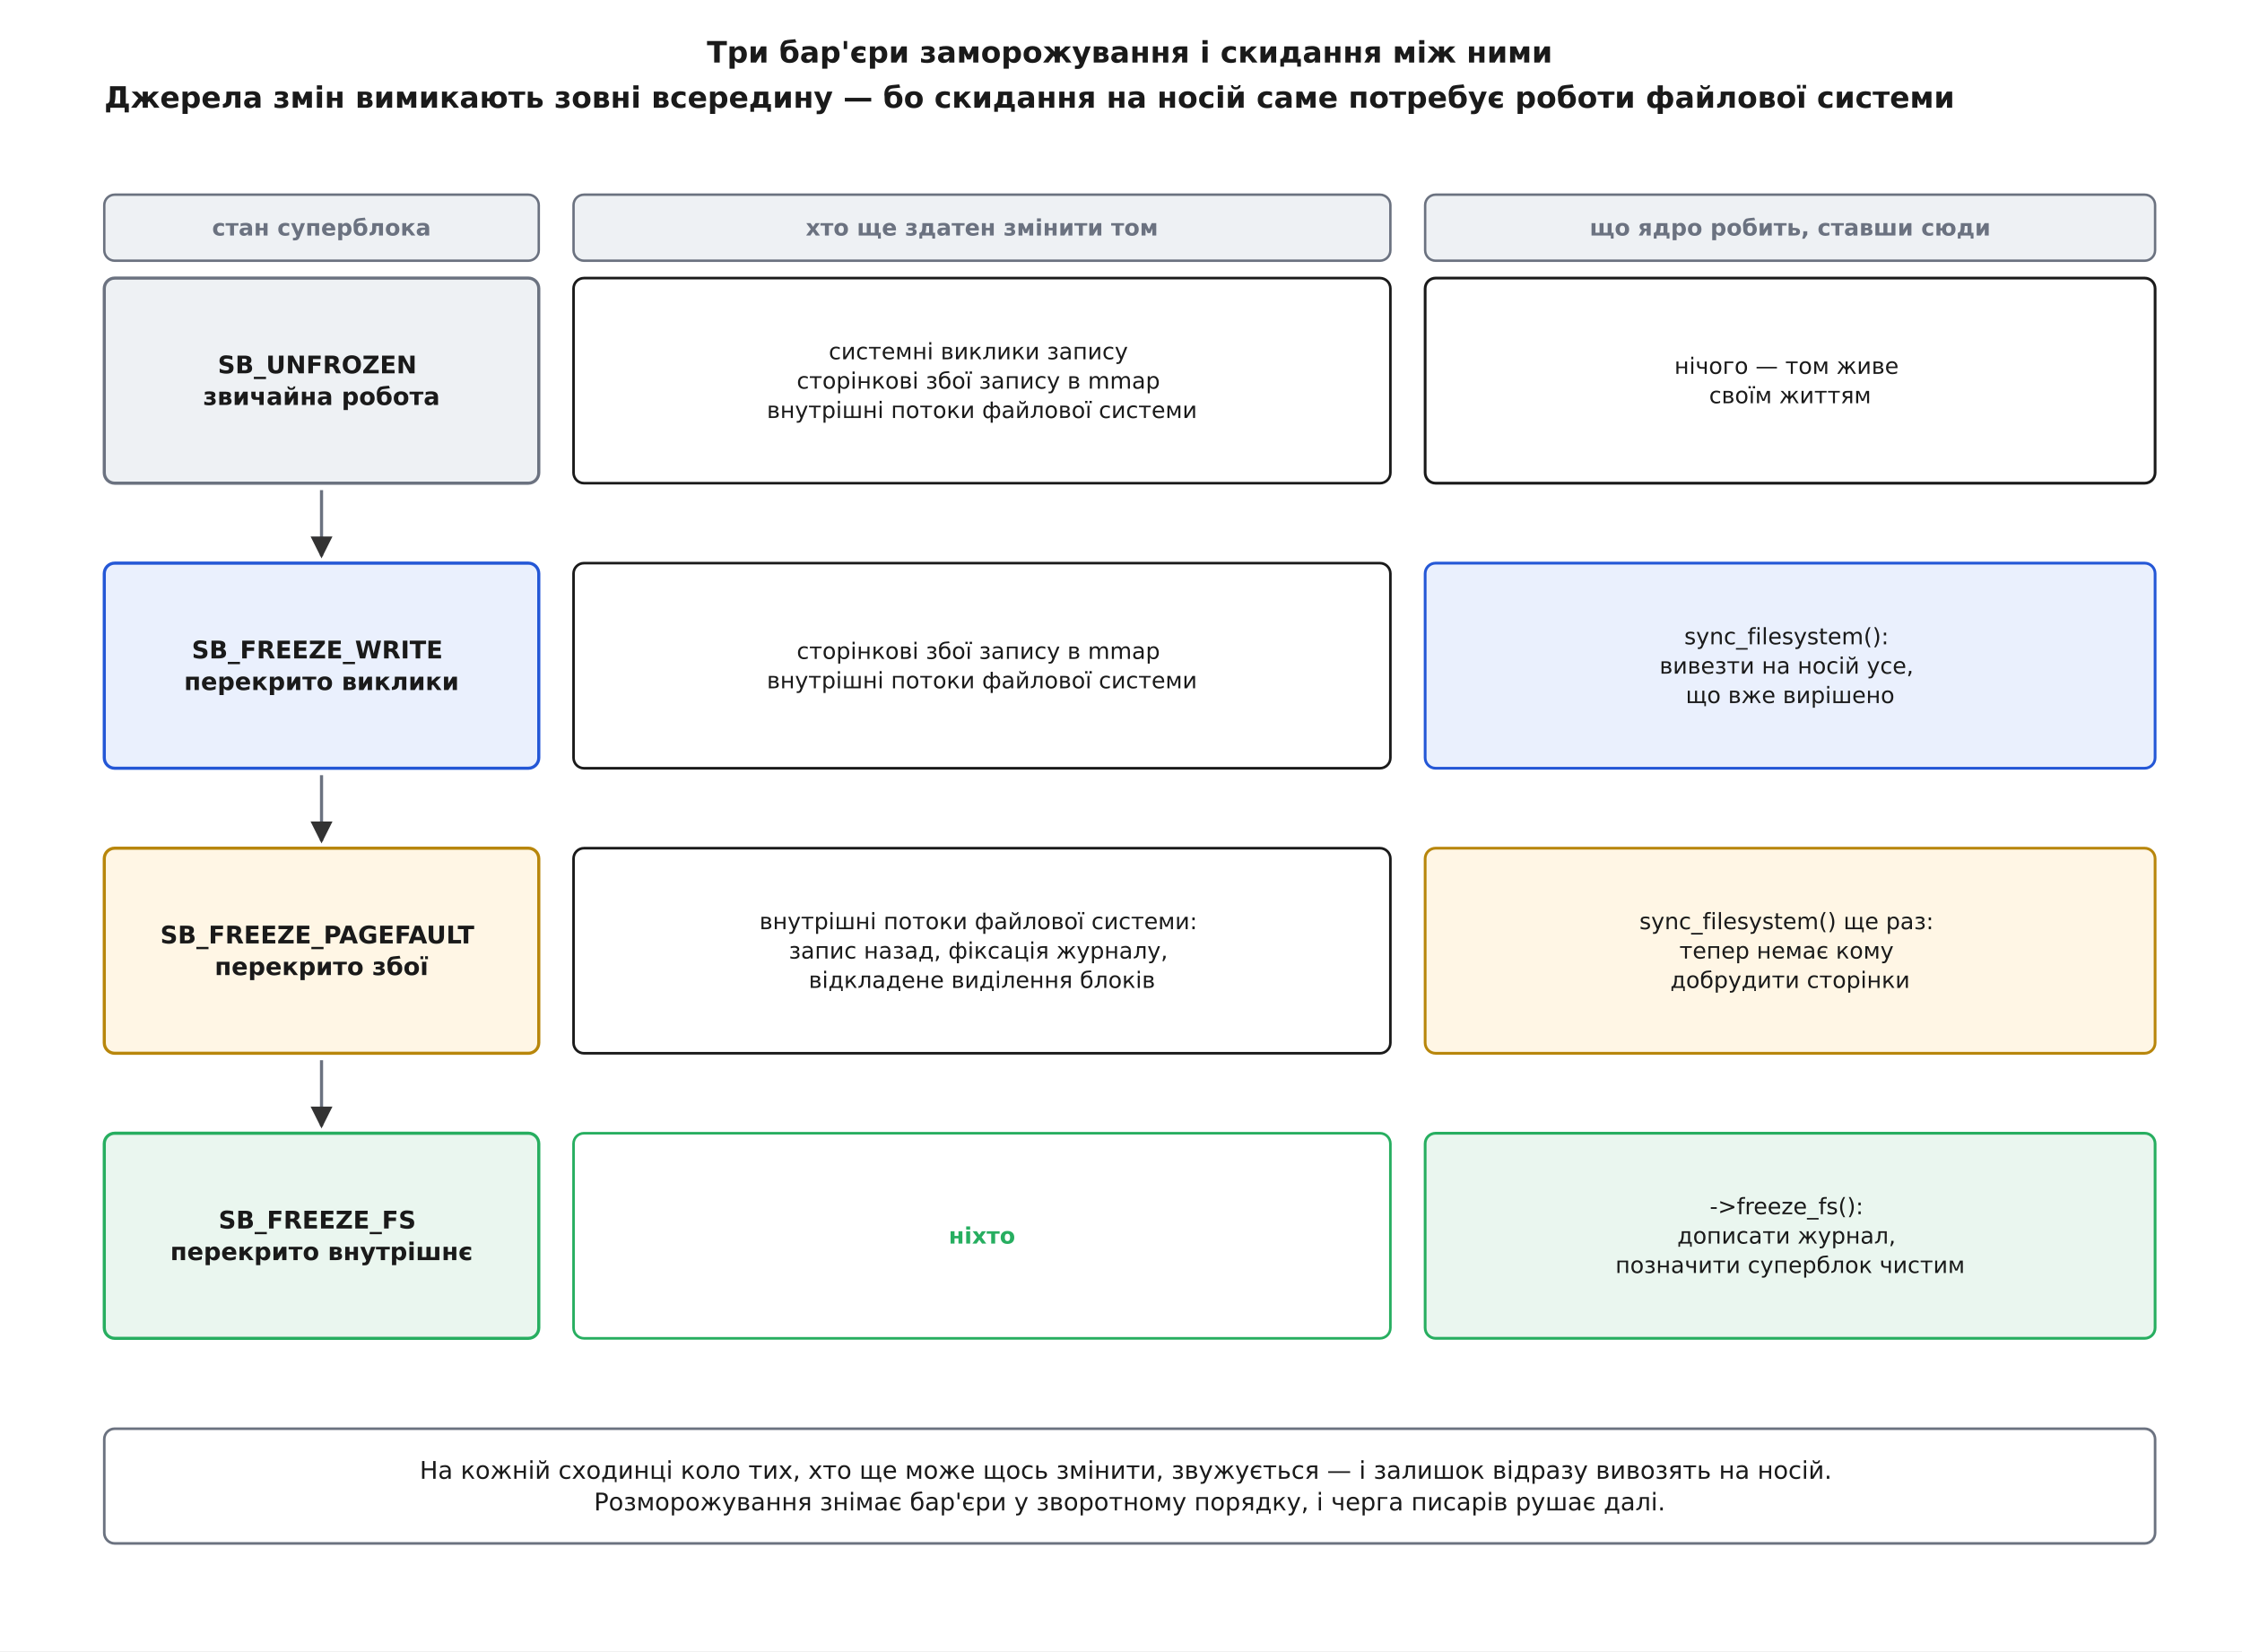
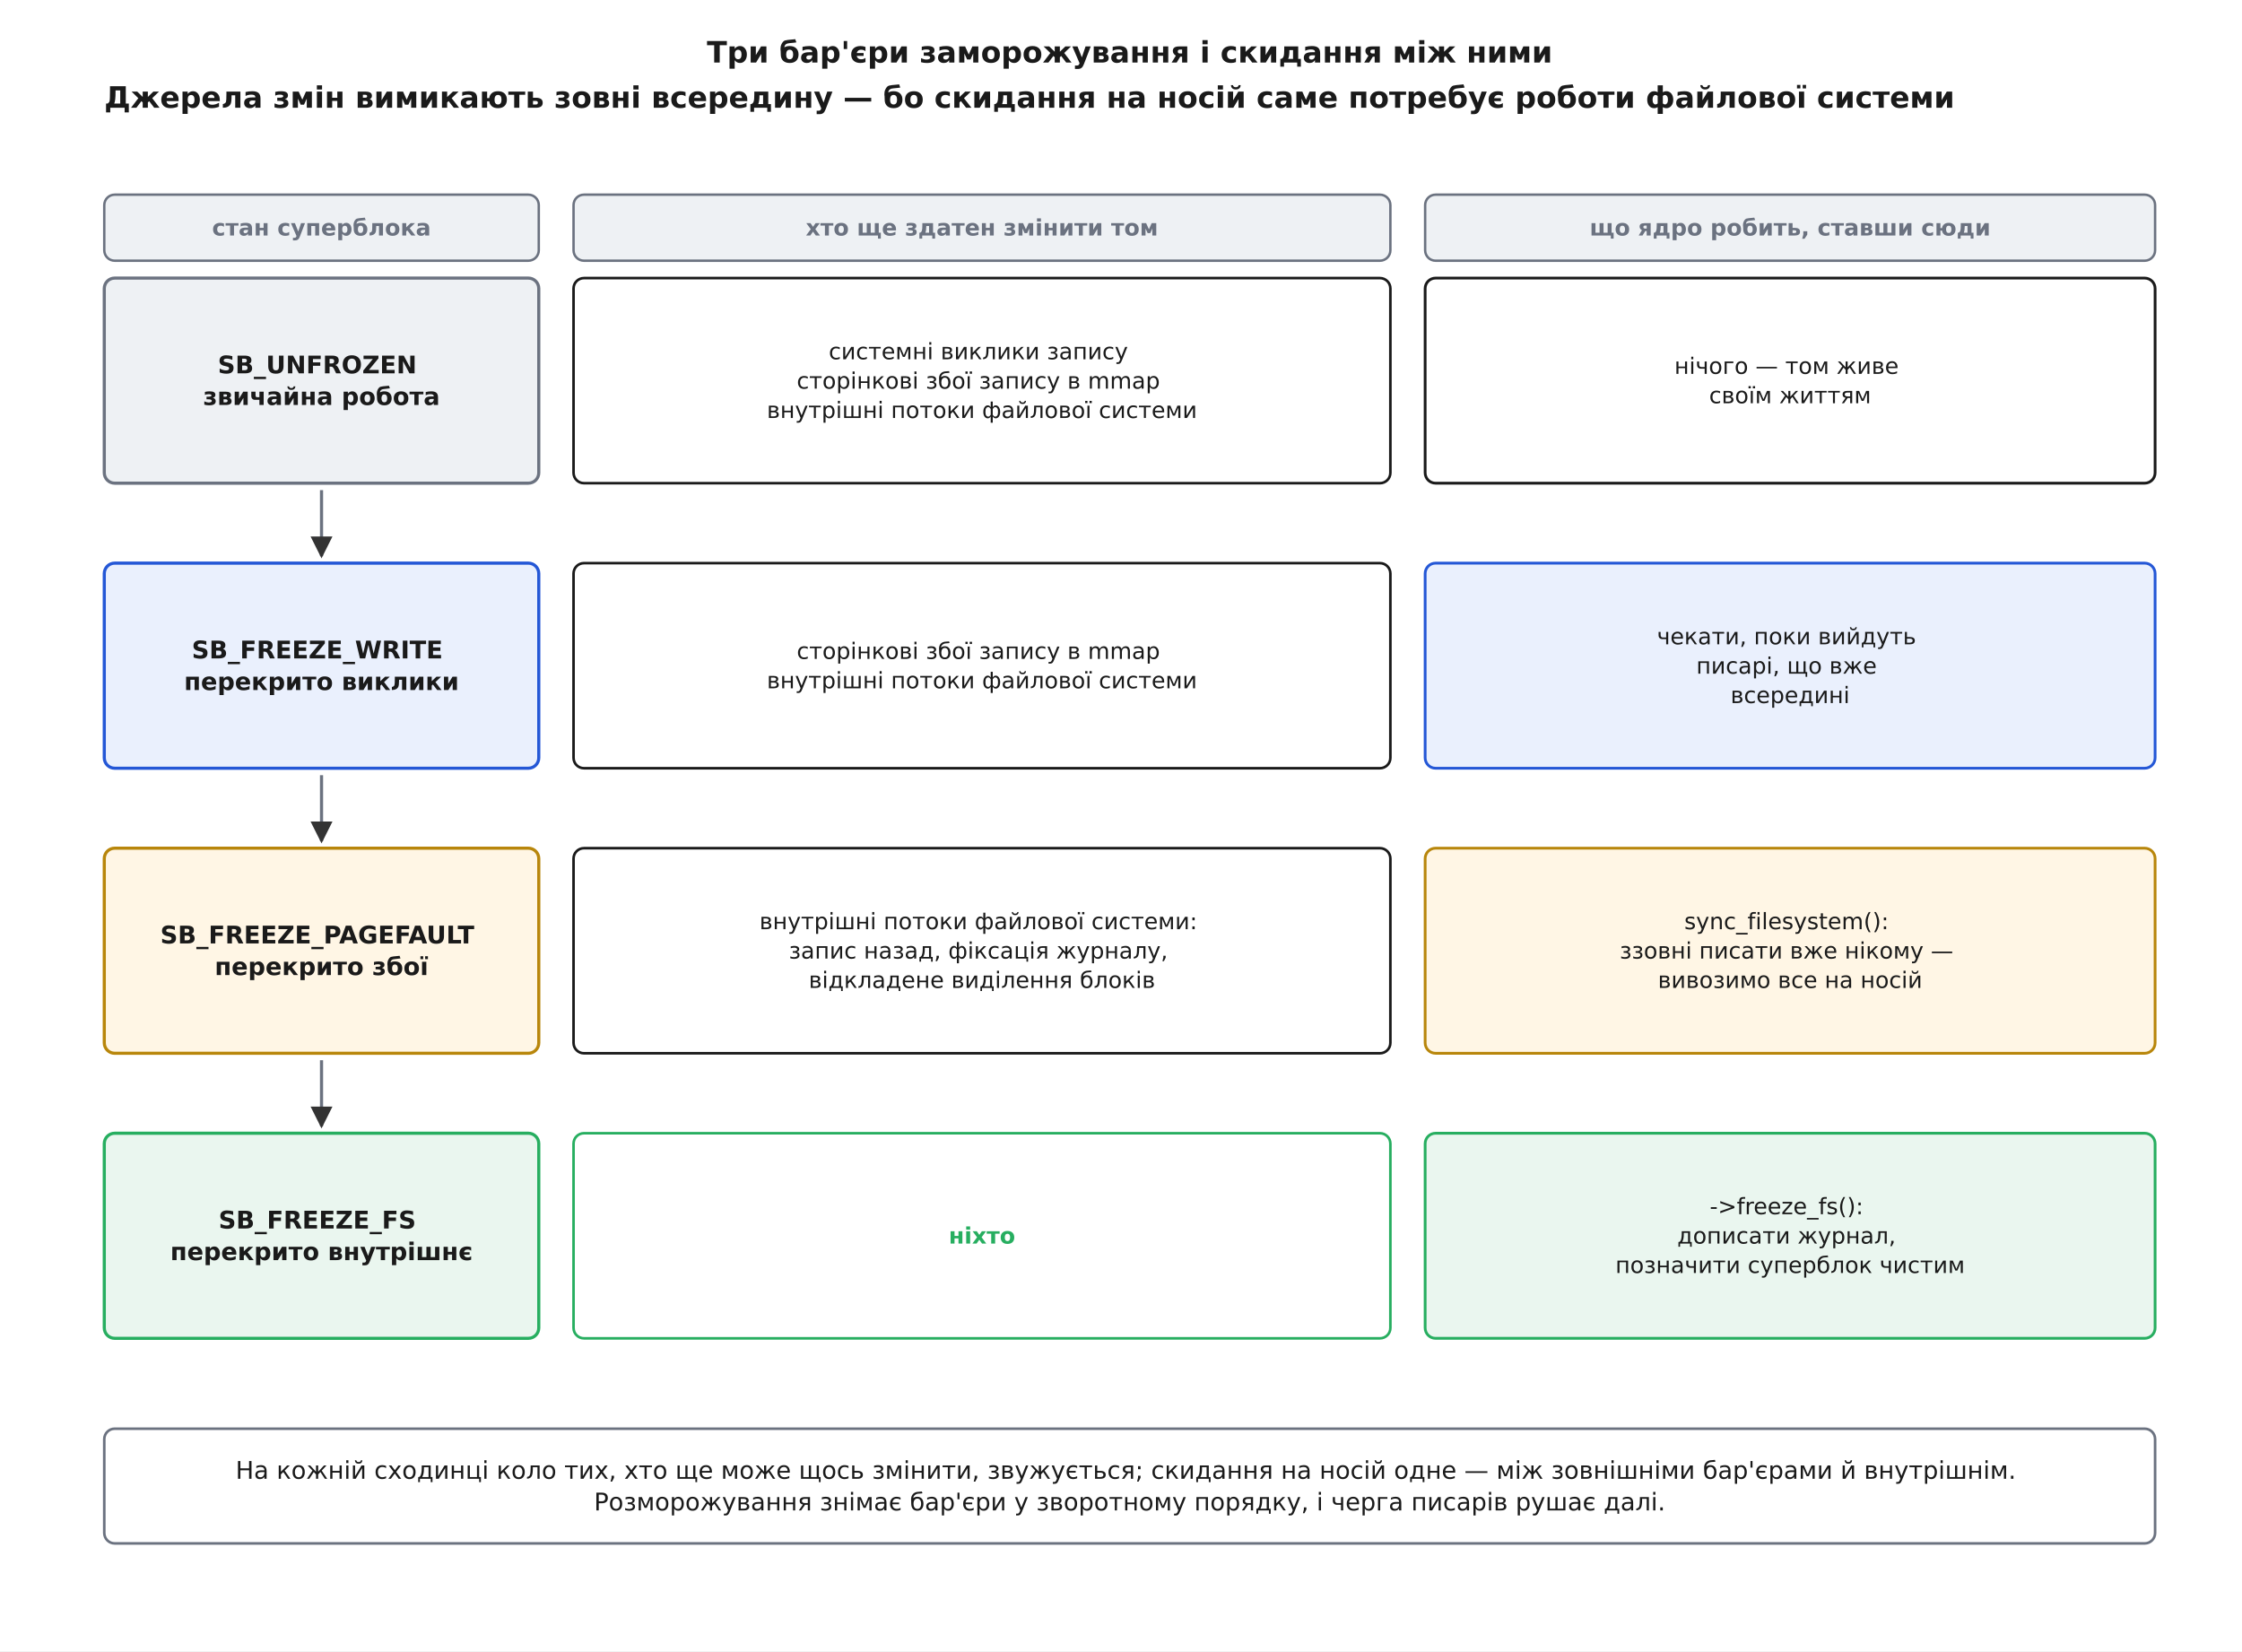
<svg xmlns="http://www.w3.org/2000/svg" viewBox="-10 -10 1290 950" font-family="'Segoe UI', 'DejaVu Sans', Arial, sans-serif">
  <rect x="-10" y="-10" width="1290" height="950" fill="#ffffff" />
  <defs>
    <marker id="arrow" viewBox="0 0 10 10" refX="9" refY="5" markerWidth="7" markerHeight="7" orient="auto-start-reverse">
      <path d="M0 0 L10 5 L0 10 z" fill="#333333" />
    </marker>
  </defs>
  <text x="640.0" y="26.0" font-family="'Segoe UI', 'DejaVu Sans', Arial, sans-serif" font-size="17" fill="#1a1a1a" text-anchor="middle" font-weight="700">Три бар'єри заморожування і скидання між ними</text>
  <text x="50.0" y="52.0" font-family="'Segoe UI', 'DejaVu Sans', Arial, sans-serif" font-size="17" fill="#1a1a1a" text-anchor="start" font-weight="700">Джерела змін вимикають зовні всередину — бо скидання на носій саме потребує роботи файлової системи</text>
  <rect x="50.0" y="102.0" width="250.0" height="38.0" rx="6" fill="#eef1f4" stroke="#6b7280" stroke-width="1.4" />
  <text x="175.0" y="125.5" font-family="'Segoe UI', 'DejaVu Sans', Arial, sans-serif" font-size="13" fill="#6b7280" text-anchor="middle" font-weight="700">
    <tspan x="175.0" dy="0.0">стан суперблока</tspan>
  </text>
  <rect x="320.0" y="102.0" width="470.0" height="38.0" rx="6" fill="#eef1f4" stroke="#6b7280" stroke-width="1.4" />
  <text x="555.0" y="125.5" font-family="'Segoe UI', 'DejaVu Sans', Arial, sans-serif" font-size="13" fill="#6b7280" text-anchor="middle" font-weight="700">
    <tspan x="555.0" dy="0.0">хто ще здатен змінити том</tspan>
  </text>
  <rect x="810.0" y="102.0" width="420.0" height="38.0" rx="6" fill="#eef1f4" stroke="#6b7280" stroke-width="1.4" />
  <text x="1020.0" y="125.5" font-family="'Segoe UI', 'DejaVu Sans', Arial, sans-serif" font-size="13" fill="#6b7280" text-anchor="middle" font-weight="700">
    <tspan x="1020.0" dy="0.0">що ядро робить, ставши сюди</tspan>
  </text>
  <rect x="50.0" y="150.0" width="250.0" height="118.0" rx="6" fill="#eef1f4" stroke="#6b7280" stroke-width="1.8" />
  <text x="175.0" y="204.8" font-family="'Segoe UI', 'DejaVu Sans', Arial, sans-serif" font-size="14" fill="#1a1a1a" text-anchor="middle" font-weight="700">
    <tspan x="175.0" dy="0.0">SB_UNFROZEN</tspan>
    <tspan x="175.0" dy="18.2">звичайна робота</tspan>
  </text>
  <rect x="320.0" y="150.0" width="470.0" height="118.0" rx="6" fill="#ffffff" stroke="#1a1a1a" stroke-width="1.5" />
  <text x="555.0" y="196.7" font-family="'Segoe UI', 'DejaVu Sans', Arial, sans-serif" font-size="13" fill="#1a1a1a" text-anchor="middle">
    <tspan x="555.0" dy="0.0">системні виклики запису</tspan>
    <tspan x="555.0" dy="16.9">сторінкові збої запису в mmap</tspan>
    <tspan x="555.0" dy="16.9">внутрішні потоки файлової системи</tspan>
  </text>
  <rect x="810.0" y="150.0" width="420.0" height="118.0" rx="6" fill="#ffffff" stroke="#1a1a1a" stroke-width="1.6" />
  <text x="1020.0" y="205.1" font-family="'Segoe UI', 'DejaVu Sans', Arial, sans-serif" font-size="13" fill="#1a1a1a" text-anchor="middle">
    <tspan x="1020.0" dy="0.0">нічого — том живе</tspan>
    <tspan x="1020.0" dy="16.9">своїм життям</tspan>
  </text>
  <line x1="175.0" y1="272.0" x2="175.0" y2="310.0" stroke="#6b7280" stroke-width="1.8" marker-end="url(#arrow)" />
  <rect x="50.0" y="314.0" width="250.0" height="118.0" rx="6" fill="#eaf0fd" stroke="#2457d6" stroke-width="1.8" />
  <text x="175.0" y="368.8" font-family="'Segoe UI', 'DejaVu Sans', Arial, sans-serif" font-size="14" fill="#1a1a1a" text-anchor="middle" font-weight="700">
    <tspan x="175.0" dy="0.0">SB_FREEZE_WRITE</tspan>
    <tspan x="175.0" dy="18.2">перекрито виклики</tspan>
  </text>
  <rect x="320.0" y="314.0" width="470.0" height="118.0" rx="6" fill="#ffffff" stroke="#1a1a1a" stroke-width="1.5" />
  <text x="555.0" y="369.1" font-family="'Segoe UI', 'DejaVu Sans', Arial, sans-serif" font-size="13" fill="#1a1a1a" text-anchor="middle">
    <tspan x="555.0" dy="0.0">сторінкові збої запису в mmap</tspan>
    <tspan x="555.0" dy="16.9">внутрішні потоки файлової системи</tspan>
  </text>
  <rect x="810.0" y="314.0" width="420.0" height="118.0" rx="6" fill="#eaf0fd" stroke="#2457d6" stroke-width="1.6" />
  <text x="1020.0" y="360.7" font-family="'Segoe UI', 'DejaVu Sans', Arial, sans-serif" font-size="13" fill="#1a1a1a" text-anchor="middle">
-     <tspan x="1020.0" dy="0.0">sync_filesystem():</tspan>
-     <tspan x="1020.0" dy="16.9">вивезти на носій усе,</tspan>
-     <tspan x="1020.0" dy="16.9">що вже вирішено</tspan>
+     <tspan x="1020.0" dy="0.0">чекати, поки вийдуть</tspan>
+     <tspan x="1020.0" dy="16.9">писарі, що вже</tspan>
+     <tspan x="1020.0" dy="16.9">всередині</tspan>
  </text>
  <line x1="175.0" y1="436.0" x2="175.0" y2="474.0" stroke="#6b7280" stroke-width="1.8" marker-end="url(#arrow)" />
  <rect x="50.0" y="478.0" width="250.0" height="118.0" rx="6" fill="#fff6e5" stroke="#b8860b" stroke-width="1.8" />
  <text x="175.0" y="532.8" font-family="'Segoe UI', 'DejaVu Sans', Arial, sans-serif" font-size="14" fill="#1a1a1a" text-anchor="middle" font-weight="700">
    <tspan x="175.0" dy="0.0">SB_FREEZE_PAGEFAULT</tspan>
    <tspan x="175.0" dy="18.2">перекрито збої</tspan>
  </text>
  <rect x="320.0" y="478.0" width="470.0" height="118.0" rx="6" fill="#ffffff" stroke="#1a1a1a" stroke-width="1.5" />
  <text x="555.0" y="524.6" font-family="'Segoe UI', 'DejaVu Sans', Arial, sans-serif" font-size="13" fill="#1a1a1a" text-anchor="middle">
    <tspan x="555.0" dy="0.0">внутрішні потоки файлової системи:</tspan>
    <tspan x="555.0" dy="16.9">запис назад, фіксація журналу,</tspan>
    <tspan x="555.0" dy="16.9">відкладене виділення блоків</tspan>
  </text>
  <rect x="810.0" y="478.0" width="420.0" height="118.0" rx="6" fill="#fff6e5" stroke="#b8860b" stroke-width="1.6" />
  <text x="1020.0" y="524.6" font-family="'Segoe UI', 'DejaVu Sans', Arial, sans-serif" font-size="13" fill="#1a1a1a" text-anchor="middle">
-     <tspan x="1020.0" dy="0.0">sync_filesystem() ще раз:</tspan>
-     <tspan x="1020.0" dy="16.9">тепер немає кому</tspan>
-     <tspan x="1020.0" dy="16.9">добрудити сторінки</tspan>
+     <tspan x="1020.0" dy="0.0">sync_filesystem():</tspan>
+     <tspan x="1020.0" dy="16.9">ззовні писати вже нікому —</tspan>
+     <tspan x="1020.0" dy="16.9">вивозимо все на носій</tspan>
  </text>
  <line x1="175.0" y1="600.0" x2="175.0" y2="638.0" stroke="#6b7280" stroke-width="1.8" marker-end="url(#arrow)" />
  <rect x="50.0" y="642.0" width="250.0" height="118.0" rx="6" fill="#eaf6ef" stroke="#27ae60" stroke-width="1.8" />
  <text x="175.0" y="696.8" font-family="'Segoe UI', 'DejaVu Sans', Arial, sans-serif" font-size="14" fill="#1a1a1a" text-anchor="middle" font-weight="700">
    <tspan x="175.0" dy="0.0">SB_FREEZE_FS</tspan>
    <tspan x="175.0" dy="18.2">перекрито внутрішнє</tspan>
  </text>
  <rect x="320.0" y="642.0" width="470.0" height="118.0" rx="6" fill="#ffffff" stroke="#27ae60" stroke-width="1.5" />
  <text x="555.0" y="705.5" font-family="'Segoe UI', 'DejaVu Sans', Arial, sans-serif" font-size="13" fill="#27ae60" text-anchor="middle" font-weight="700">
    <tspan x="555.0" dy="0.0">ніхто</tspan>
  </text>
  <rect x="810.0" y="642.0" width="420.0" height="118.0" rx="6" fill="#eaf6ef" stroke="#27ae60" stroke-width="1.6" />
  <text x="1020.0" y="688.6" font-family="'Segoe UI', 'DejaVu Sans', Arial, sans-serif" font-size="13" fill="#1a1a1a" text-anchor="middle">
    <tspan x="1020.0" dy="0.0">-&gt;freeze_fs():</tspan>
    <tspan x="1020.0" dy="16.9">дописати журнал,</tspan>
    <tspan x="1020.0" dy="16.9">позначити суперблок чистим</tspan>
  </text>
  <rect x="50.0" y="812.0" width="1180.0" height="66.0" rx="6" fill="#ffffff" stroke="#6b7280" stroke-width="1.5" />
  <text x="640.0" y="840.8" font-family="'Segoe UI', 'DejaVu Sans', Arial, sans-serif" font-size="14" fill="#1a1a1a" text-anchor="middle">
-     <tspan x="640.0" dy="0.0">На кожній сходинці коло тих, хто ще може щось змінити, звужується — і залишок відразу вивозять на носій.</tspan>
+     <tspan x="640.0" dy="0.0">На кожній сходинці коло тих, хто ще може щось змінити, звужується; скидання на носій одне — між зовнішніми бар'єрами й внутрішнім.</tspan>
    <tspan x="640.0" dy="18.2">Розморожування знімає бар'єри у зворотному порядку, і черга писарів рушає далі.</tspan>
  </text>
</svg>
